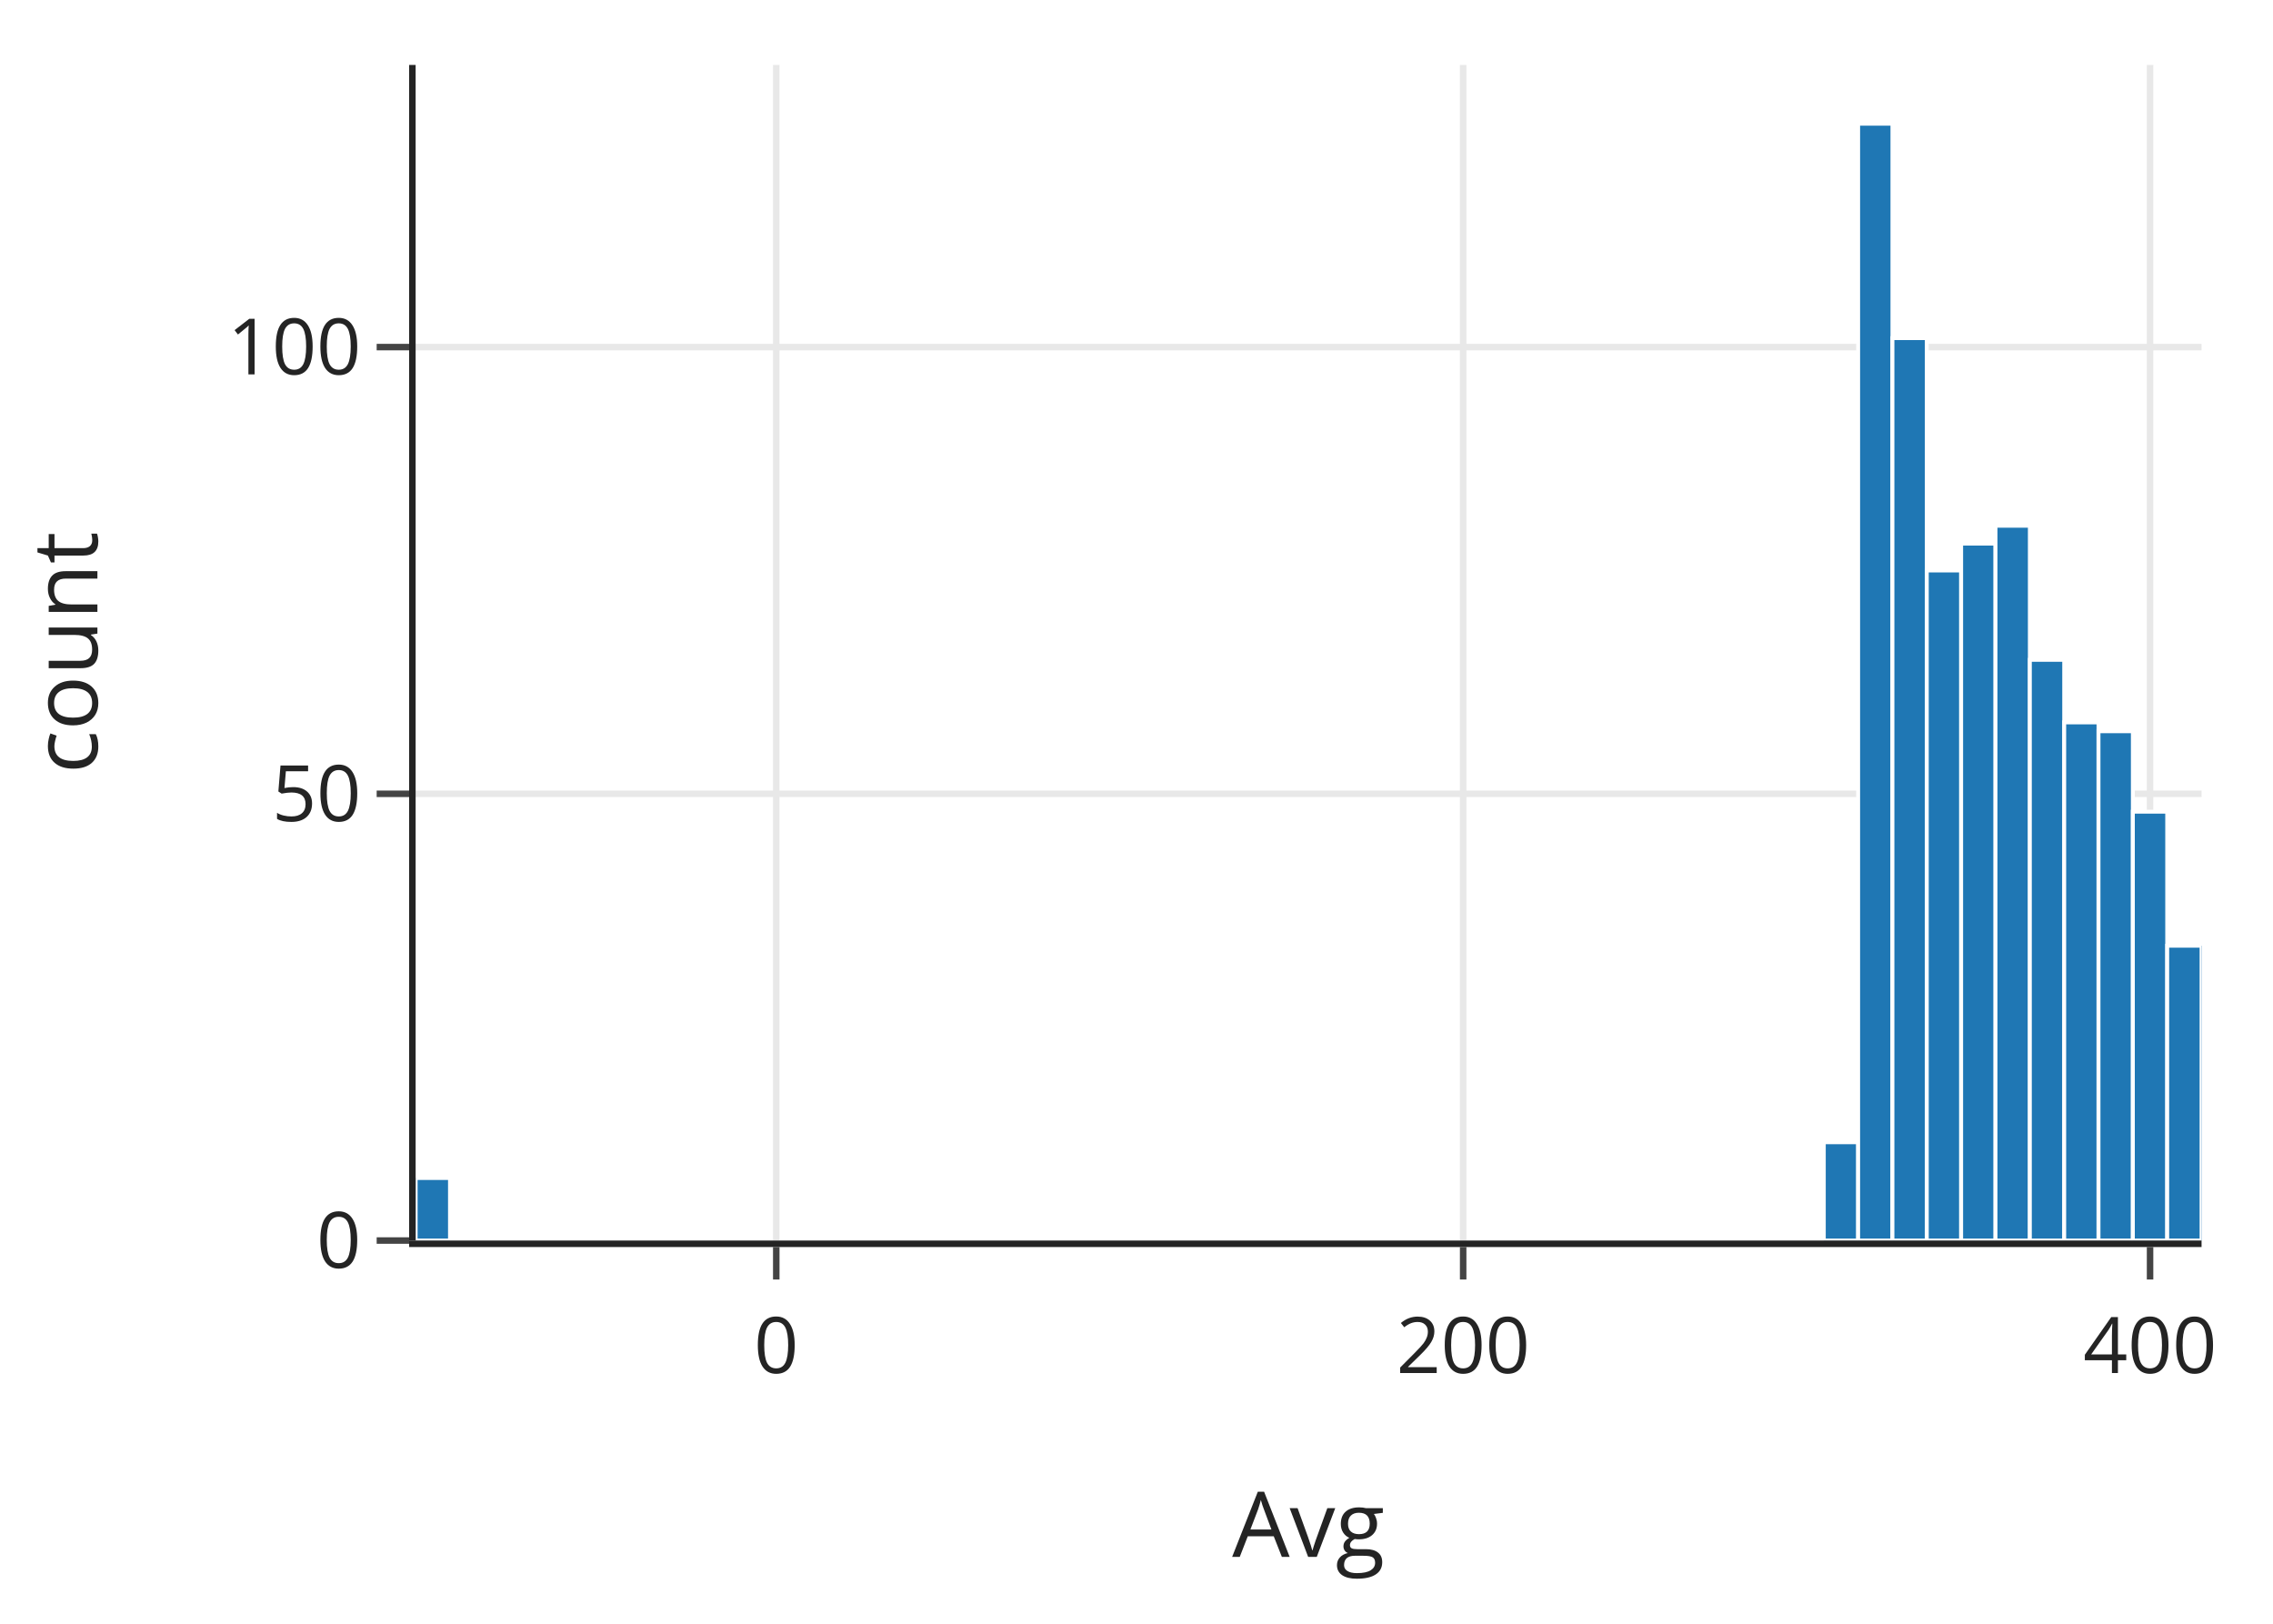
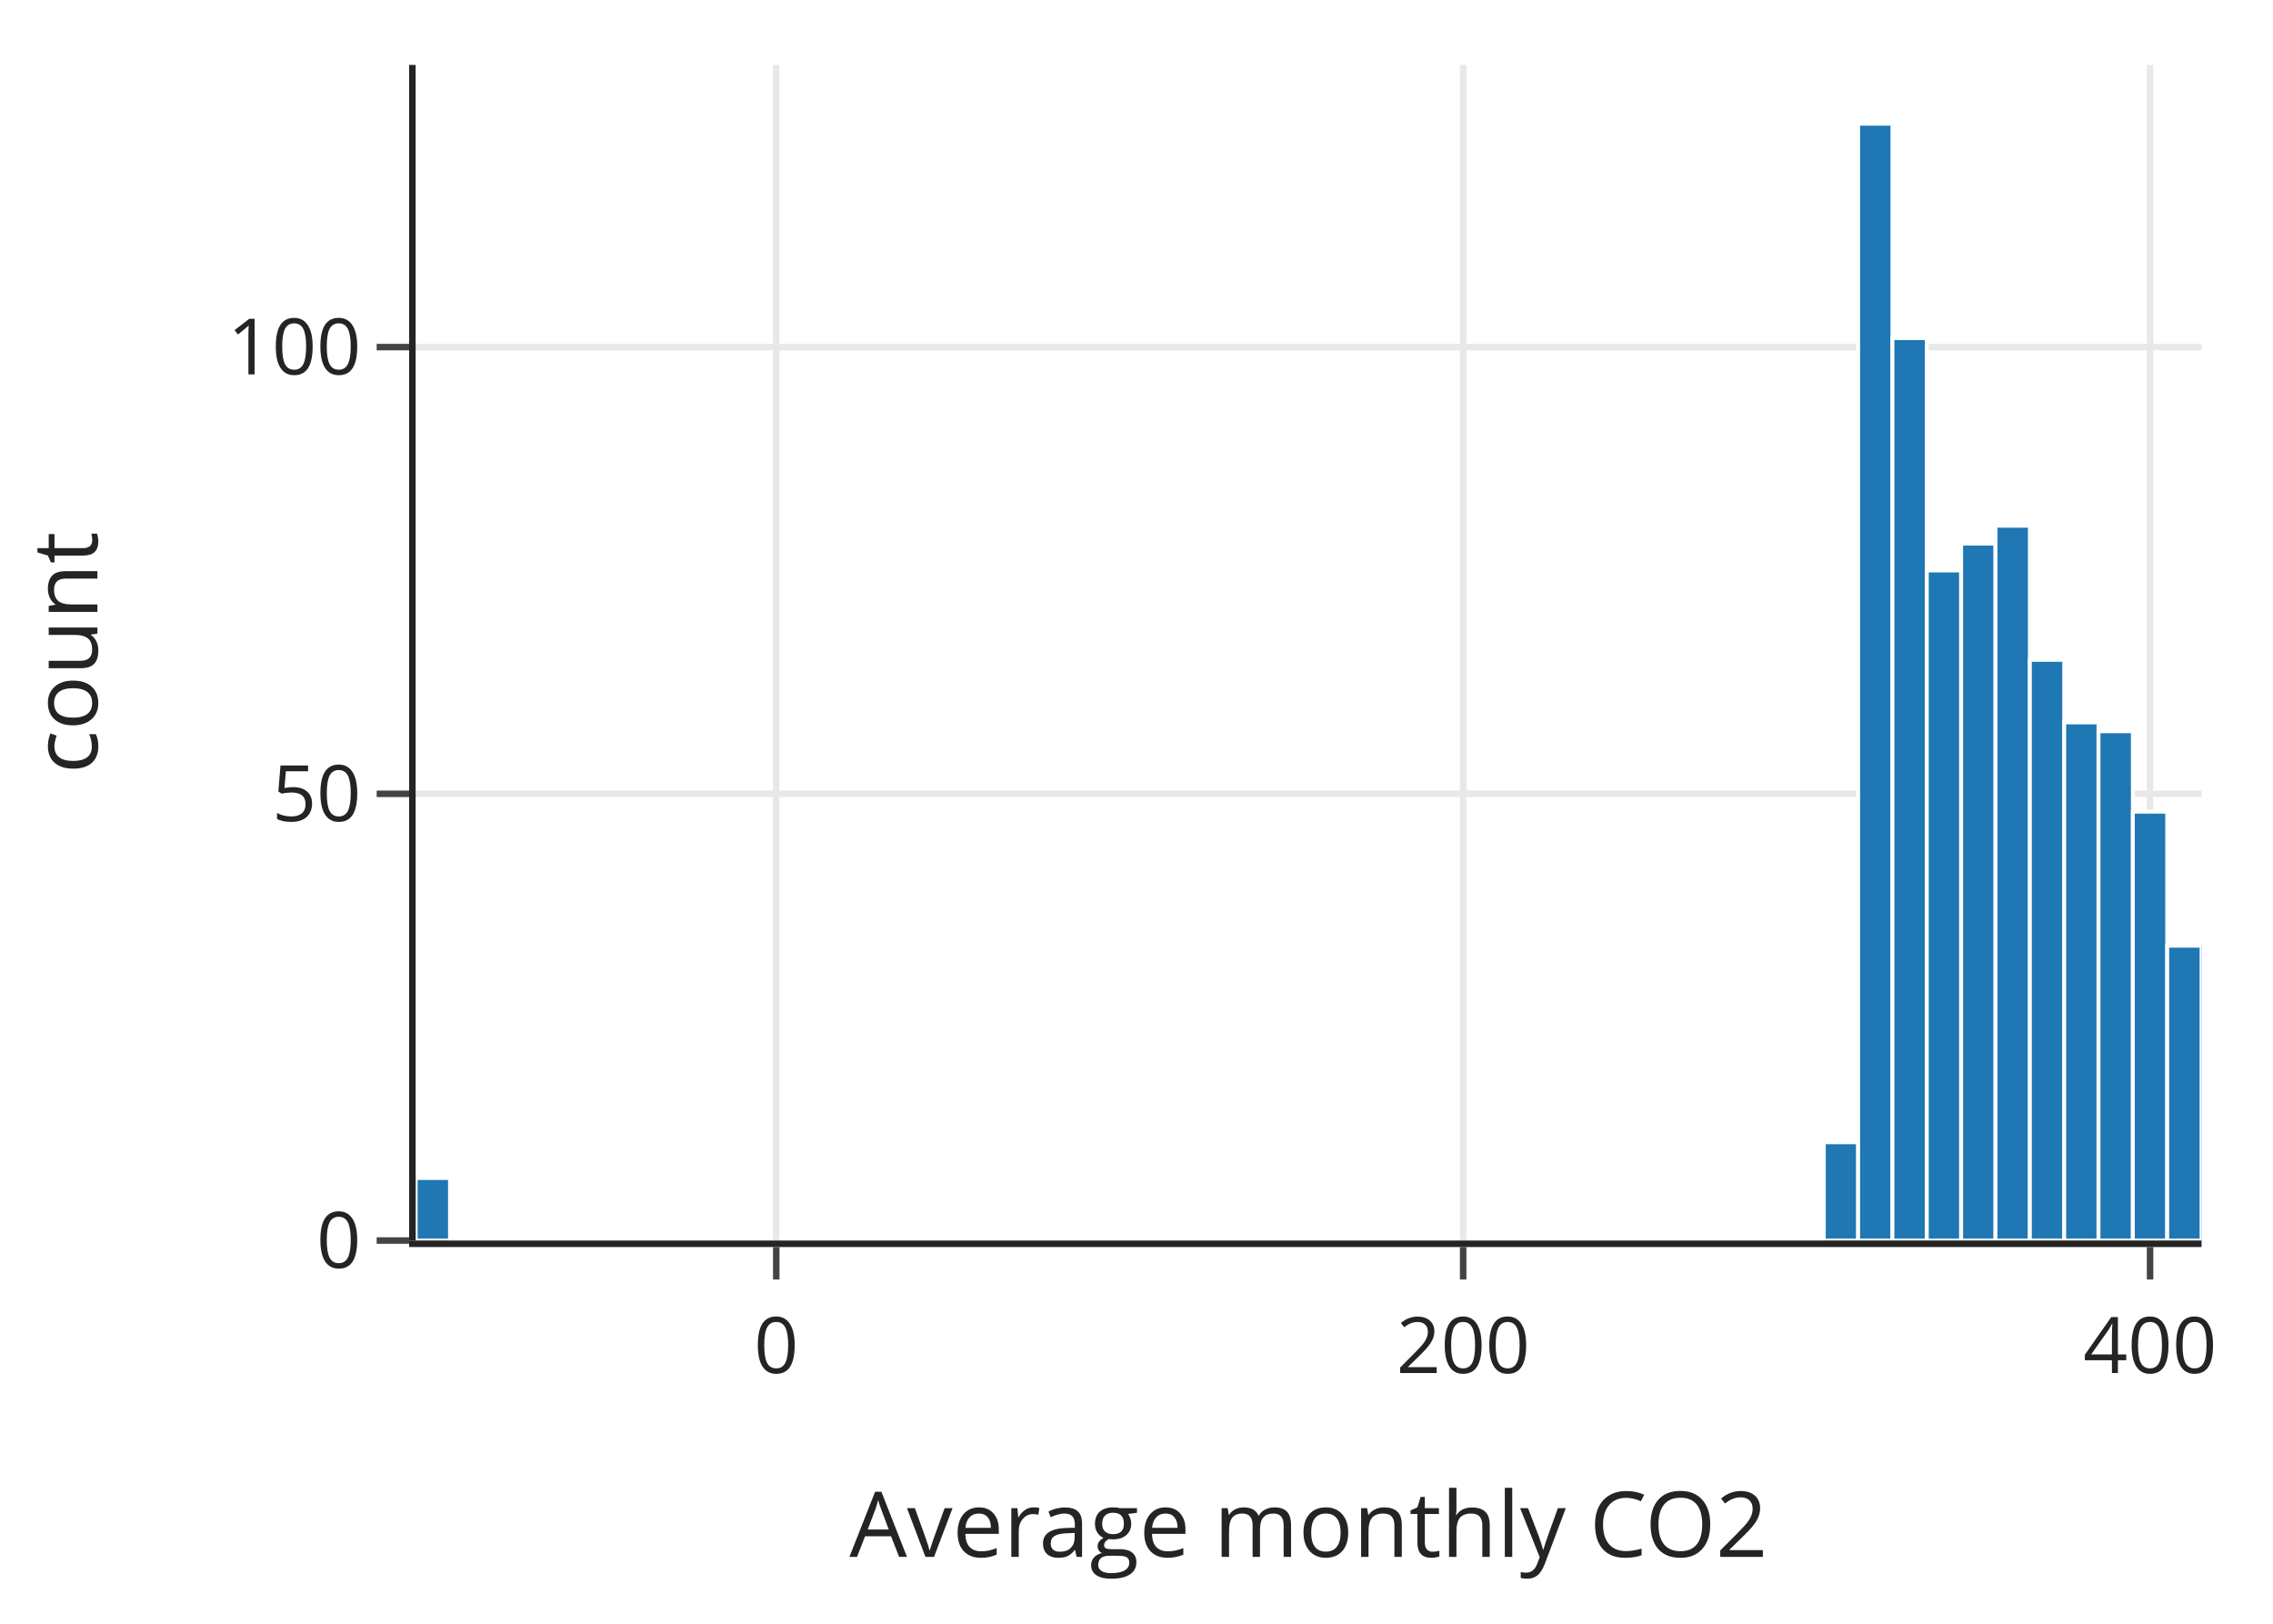
<svg xmlns="http://www.w3.org/2000/svg" class="main-svg" width="350" height="250" style="" viewBox="0 0 350 250">
  <rect x="0" y="0" width="350" height="250" style="fill: rgb(255, 255, 255); fill-opacity: 1;" />
-   <defs id="defs-99fcc3">
+   <defs id="defs-5854a8">
    <g class="clips">
-       <clipPath id="clip99fcc3xyplot" class="plotclip">
+       <clipPath id="clip5854a8xyplot" class="plotclip">
        <rect width="275" height="181" />
      </clipPath>
-       <clipPath class="axesclip" id="clip99fcc3x">
+       <clipPath class="axesclip" id="clip5854a8x">
        <rect x="64" y="0" width="275" height="250" />
      </clipPath>
-       <clipPath class="axesclip" id="clip99fcc3y">
+       <clipPath class="axesclip" id="clip5854a8y">
        <rect x="0" y="10" width="350" height="181" />
      </clipPath>
-       <clipPath class="axesclip" id="clip99fcc3xy">
+       <clipPath class="axesclip" id="clip5854a8xy">
        <rect x="64" y="10" width="275" height="181" />
      </clipPath>
    </g>
    <g class="gradients" />
    <g class="patterns" />
  </defs>
  <g class="bglayer" />
  <g class="layer-below">
    <g class="imagelayer" />
    <g class="shapelayer" />
  </g>
  <g class="cartesianlayer">
    <g class="subplot xy">
      <g class="layer-subplot">
        <g class="shapelayer" />
        <g class="imagelayer" />
      </g>
      <g class="gridlayer">
        <g class="x">
          <path class="xgrid crisp" transform="translate(119.53,0)" d="M0,10v181" style="stroke: rgb(232, 232, 232); stroke-opacity: 1; stroke-width: 1px;" />
          <path class="xgrid crisp" transform="translate(225.3,0)" d="M0,10v181" style="stroke: rgb(232, 232, 232); stroke-opacity: 1; stroke-width: 1px;" />
          <path class="xgrid crisp" transform="translate(331.07,0)" d="M0,10v181" style="stroke: rgb(232, 232, 232); stroke-opacity: 1; stroke-width: 1px;" />
        </g>
        <g class="y">
          <path class="ygrid crisp" transform="translate(0,122.22)" d="M64,0h275" style="stroke: rgb(232, 232, 232); stroke-opacity: 1; stroke-width: 1px;" />
          <path class="ygrid crisp" transform="translate(0,53.44)" d="M64,0h275" style="stroke: rgb(232, 232, 232); stroke-opacity: 1; stroke-width: 1px;" />
        </g>
      </g>
      <g class="zerolinelayer" />
      <path class="xlines-below" />
      <path class="ylines-below" />
      <g class="overlines-below" />
      <g class="xaxislayer-below" />
      <g class="yaxislayer-below" />
      <g class="overaxes-below" />
-       <g class="plot" transform="translate(64,10)" clip-path="url(#clip99fcc3xyplot)">
+       <g class="plot" transform="translate(64,10)" clip-path="url(#clip5854a8xyplot)">
        <g class="barlayer mlayer">
          <g class="trace bars" style="opacity: 1;">
            <g class="points">
              <g class="point">
                <path d="M0,181V171.37H5.29V181Z" style="vector-effect: non-scaling-stroke; opacity: 1; stroke-width: 0.6px; fill: rgb(31, 119, 180); fill-opacity: 1; stroke: rgb(255, 255, 255); stroke-opacity: 1;" />
              </g>
              <g class="point">
                <path d="M0,0Z" style="vector-effect: non-scaling-stroke; opacity: 1; stroke-width: 0px; fill: rgb(31, 119, 180); fill-opacity: 1; stroke: rgb(255, 255, 255); stroke-opacity: 1;" />
              </g>
              <g class="point">
                <path d="M0,0Z" style="vector-effect: non-scaling-stroke; opacity: 1; stroke-width: 0px; fill: rgb(31, 119, 180); fill-opacity: 1; stroke: rgb(255, 255, 255); stroke-opacity: 1;" />
              </g>
              <g class="point">
                <path d="M0,0Z" style="vector-effect: non-scaling-stroke; opacity: 1; stroke-width: 0px; fill: rgb(31, 119, 180); fill-opacity: 1; stroke: rgb(255, 255, 255); stroke-opacity: 1;" />
              </g>
              <g class="point">
                <path d="M0,0Z" style="vector-effect: non-scaling-stroke; opacity: 1; stroke-width: 0px; fill: rgb(31, 119, 180); fill-opacity: 1; stroke: rgb(255, 255, 255); stroke-opacity: 1;" />
              </g>
              <g class="point">
                <path d="M0,0Z" style="vector-effect: non-scaling-stroke; opacity: 1; stroke-width: 0px; fill: rgb(31, 119, 180); fill-opacity: 1; stroke: rgb(255, 255, 255); stroke-opacity: 1;" />
              </g>
              <g class="point">
                <path d="M0,0Z" style="vector-effect: non-scaling-stroke; opacity: 1; stroke-width: 0px; fill: rgb(31, 119, 180); fill-opacity: 1; stroke: rgb(255, 255, 255); stroke-opacity: 1;" />
              </g>
              <g class="point">
                <path d="M0,0Z" style="vector-effect: non-scaling-stroke; opacity: 1; stroke-width: 0px; fill: rgb(31, 119, 180); fill-opacity: 1; stroke: rgb(255, 255, 255); stroke-opacity: 1;" />
              </g>
              <g class="point">
                <path d="M0,0Z" style="vector-effect: non-scaling-stroke; opacity: 1; stroke-width: 0px; fill: rgb(31, 119, 180); fill-opacity: 1; stroke: rgb(255, 255, 255); stroke-opacity: 1;" />
              </g>
              <g class="point">
                <path d="M0,0Z" style="vector-effect: non-scaling-stroke; opacity: 1; stroke-width: 0px; fill: rgb(31, 119, 180); fill-opacity: 1; stroke: rgb(255, 255, 255); stroke-opacity: 1;" />
              </g>
              <g class="point">
                <path d="M0,0Z" style="vector-effect: non-scaling-stroke; opacity: 1; stroke-width: 0px; fill: rgb(31, 119, 180); fill-opacity: 1; stroke: rgb(255, 255, 255); stroke-opacity: 1;" />
              </g>
              <g class="point">
                <path d="M0,0Z" style="vector-effect: non-scaling-stroke; opacity: 1; stroke-width: 0px; fill: rgb(31, 119, 180); fill-opacity: 1; stroke: rgb(255, 255, 255); stroke-opacity: 1;" />
              </g>
              <g class="point">
                <path d="M0,0Z" style="vector-effect: non-scaling-stroke; opacity: 1; stroke-width: 0px; fill: rgb(31, 119, 180); fill-opacity: 1; stroke: rgb(255, 255, 255); stroke-opacity: 1;" />
              </g>
              <g class="point">
                <path d="M0,0Z" style="vector-effect: non-scaling-stroke; opacity: 1; stroke-width: 0px; fill: rgb(31, 119, 180); fill-opacity: 1; stroke: rgb(255, 255, 255); stroke-opacity: 1;" />
              </g>
              <g class="point">
                <path d="M0,0Z" style="vector-effect: non-scaling-stroke; opacity: 1; stroke-width: 0px; fill: rgb(31, 119, 180); fill-opacity: 1; stroke: rgb(255, 255, 255); stroke-opacity: 1;" />
              </g>
              <g class="point">
                <path d="M0,0Z" style="vector-effect: non-scaling-stroke; opacity: 1; stroke-width: 0px; fill: rgb(31, 119, 180); fill-opacity: 1; stroke: rgb(255, 255, 255); stroke-opacity: 1;" />
              </g>
              <g class="point">
                <path d="M0,0Z" style="vector-effect: non-scaling-stroke; opacity: 1; stroke-width: 0px; fill: rgb(31, 119, 180); fill-opacity: 1; stroke: rgb(255, 255, 255); stroke-opacity: 1;" />
              </g>
              <g class="point">
                <path d="M0,0Z" style="vector-effect: non-scaling-stroke; opacity: 1; stroke-width: 0px; fill: rgb(31, 119, 180); fill-opacity: 1; stroke: rgb(255, 255, 255); stroke-opacity: 1;" />
              </g>
              <g class="point">
                <path d="M0,0Z" style="vector-effect: non-scaling-stroke; opacity: 1; stroke-width: 0px; fill: rgb(31, 119, 180); fill-opacity: 1; stroke: rgb(255, 255, 255); stroke-opacity: 1;" />
              </g>
              <g class="point">
                <path d="M0,0Z" style="vector-effect: non-scaling-stroke; opacity: 1; stroke-width: 0px; fill: rgb(31, 119, 180); fill-opacity: 1; stroke: rgb(255, 255, 255); stroke-opacity: 1;" />
              </g>
              <g class="point">
                <path d="M0,0Z" style="vector-effect: non-scaling-stroke; opacity: 1; stroke-width: 0px; fill: rgb(31, 119, 180); fill-opacity: 1; stroke: rgb(255, 255, 255); stroke-opacity: 1;" />
              </g>
              <g class="point">
                <path d="M0,0Z" style="vector-effect: non-scaling-stroke; opacity: 1; stroke-width: 0px; fill: rgb(31, 119, 180); fill-opacity: 1; stroke: rgb(255, 255, 255); stroke-opacity: 1;" />
              </g>
              <g class="point">
                <path d="M0,0Z" style="vector-effect: non-scaling-stroke; opacity: 1; stroke-width: 0px; fill: rgb(31, 119, 180); fill-opacity: 1; stroke: rgb(255, 255, 255); stroke-opacity: 1;" />
              </g>
              <g class="point">
                <path d="M0,0Z" style="vector-effect: non-scaling-stroke; opacity: 1; stroke-width: 0px; fill: rgb(31, 119, 180); fill-opacity: 1; stroke: rgb(255, 255, 255); stroke-opacity: 1;" />
              </g>
              <g class="point">
                <path d="M0,0Z" style="vector-effect: non-scaling-stroke; opacity: 1; stroke-width: 0px; fill: rgb(31, 119, 180); fill-opacity: 1; stroke: rgb(255, 255, 255); stroke-opacity: 1;" />
              </g>
              <g class="point">
                <path d="M0,0Z" style="vector-effect: non-scaling-stroke; opacity: 1; stroke-width: 0px; fill: rgb(31, 119, 180); fill-opacity: 1; stroke: rgb(255, 255, 255); stroke-opacity: 1;" />
              </g>
              <g class="point">
                <path d="M0,0Z" style="vector-effect: non-scaling-stroke; opacity: 1; stroke-width: 0px; fill: rgb(31, 119, 180); fill-opacity: 1; stroke: rgb(255, 255, 255); stroke-opacity: 1;" />
              </g>
              <g class="point">
                <path d="M0,0Z" style="vector-effect: non-scaling-stroke; opacity: 1; stroke-width: 0px; fill: rgb(31, 119, 180); fill-opacity: 1; stroke: rgb(255, 255, 255); stroke-opacity: 1;" />
              </g>
              <g class="point">
                <path d="M0,0Z" style="vector-effect: non-scaling-stroke; opacity: 1; stroke-width: 0px; fill: rgb(31, 119, 180); fill-opacity: 1; stroke: rgb(255, 255, 255); stroke-opacity: 1;" />
              </g>
              <g class="point">
                <path d="M0,0Z" style="vector-effect: non-scaling-stroke; opacity: 1; stroke-width: 0px; fill: rgb(31, 119, 180); fill-opacity: 1; stroke: rgb(255, 255, 255); stroke-opacity: 1;" />
              </g>
              <g class="point">
                <path d="M0,0Z" style="vector-effect: non-scaling-stroke; opacity: 1; stroke-width: 0px; fill: rgb(31, 119, 180); fill-opacity: 1; stroke: rgb(255, 255, 255); stroke-opacity: 1;" />
              </g>
              <g class="point">
                <path d="M0,0Z" style="vector-effect: non-scaling-stroke; opacity: 1; stroke-width: 0px; fill: rgb(31, 119, 180); fill-opacity: 1; stroke: rgb(255, 255, 255); stroke-opacity: 1;" />
              </g>
              <g class="point">
                <path d="M0,0Z" style="vector-effect: non-scaling-stroke; opacity: 1; stroke-width: 0px; fill: rgb(31, 119, 180); fill-opacity: 1; stroke: rgb(255, 255, 255); stroke-opacity: 1;" />
              </g>
              <g class="point">
                <path d="M0,0Z" style="vector-effect: non-scaling-stroke; opacity: 1; stroke-width: 0px; fill: rgb(31, 119, 180); fill-opacity: 1; stroke: rgb(255, 255, 255); stroke-opacity: 1;" />
              </g>
              <g class="point">
                <path d="M0,0Z" style="vector-effect: non-scaling-stroke; opacity: 1; stroke-width: 0px; fill: rgb(31, 119, 180); fill-opacity: 1; stroke: rgb(255, 255, 255); stroke-opacity: 1;" />
              </g>
              <g class="point">
                <path d="M0,0Z" style="vector-effect: non-scaling-stroke; opacity: 1; stroke-width: 0px; fill: rgb(31, 119, 180); fill-opacity: 1; stroke: rgb(255, 255, 255); stroke-opacity: 1;" />
              </g>
              <g class="point">
                <path d="M0,0Z" style="vector-effect: non-scaling-stroke; opacity: 1; stroke-width: 0px; fill: rgb(31, 119, 180); fill-opacity: 1; stroke: rgb(255, 255, 255); stroke-opacity: 1;" />
              </g>
              <g class="point">
                <path d="M0,0Z" style="vector-effect: non-scaling-stroke; opacity: 1; stroke-width: 0px; fill: rgb(31, 119, 180); fill-opacity: 1; stroke: rgb(255, 255, 255); stroke-opacity: 1;" />
              </g>
              <g class="point">
                <path d="M0,0Z" style="vector-effect: non-scaling-stroke; opacity: 1; stroke-width: 0px; fill: rgb(31, 119, 180); fill-opacity: 1; stroke: rgb(255, 255, 255); stroke-opacity: 1;" />
              </g>
              <g class="point">
                <path d="M0,0Z" style="vector-effect: non-scaling-stroke; opacity: 1; stroke-width: 0px; fill: rgb(31, 119, 180); fill-opacity: 1; stroke: rgb(255, 255, 255); stroke-opacity: 1;" />
              </g>
              <g class="point">
                <path d="M0,0Z" style="vector-effect: non-scaling-stroke; opacity: 1; stroke-width: 0px; fill: rgb(31, 119, 180); fill-opacity: 1; stroke: rgb(255, 255, 255); stroke-opacity: 1;" />
              </g>
              <g class="point">
                <path d="M216.83,181V165.87H222.12V181Z" style="vector-effect: non-scaling-stroke; opacity: 1; stroke-width: 0.6px; fill: rgb(31, 119, 180); fill-opacity: 1; stroke: rgb(255, 255, 255); stroke-opacity: 1;" />
              </g>
              <g class="point">
                <path d="M222.12,181V9.05H227.4V181Z" style="vector-effect: non-scaling-stroke; opacity: 1; stroke-width: 0.6px; fill: rgb(31, 119, 180); fill-opacity: 1; stroke: rgb(255, 255, 255); stroke-opacity: 1;" />
              </g>
              <g class="point">
                <path d="M227.4,181V42.06H232.69V181Z" style="vector-effect: non-scaling-stroke; opacity: 1; stroke-width: 0.6px; fill: rgb(31, 119, 180); fill-opacity: 1; stroke: rgb(255, 255, 255); stroke-opacity: 1;" />
              </g>
              <g class="point">
                <path d="M232.69,181V77.83H237.98V181Z" style="vector-effect: non-scaling-stroke; opacity: 1; stroke-width: 0.6px; fill: rgb(31, 119, 180); fill-opacity: 1; stroke: rgb(255, 255, 255); stroke-opacity: 1;" />
              </g>
              <g class="point">
                <path d="M237.98,181V73.7H243.27V181Z" style="vector-effect: non-scaling-stroke; opacity: 1; stroke-width: 0.6px; fill: rgb(31, 119, 180); fill-opacity: 1; stroke: rgb(255, 255, 255); stroke-opacity: 1;" />
              </g>
              <g class="point">
                <path d="M243.27,181V70.95H248.56V181Z" style="vector-effect: non-scaling-stroke; opacity: 1; stroke-width: 0.6px; fill: rgb(31, 119, 180); fill-opacity: 1; stroke: rgb(255, 255, 255); stroke-opacity: 1;" />
              </g>
              <g class="point">
                <path d="M248.56,181V91.59H253.85V181Z" style="vector-effect: non-scaling-stroke; opacity: 1; stroke-width: 0.6px; fill: rgb(31, 119, 180); fill-opacity: 1; stroke: rgb(255, 255, 255); stroke-opacity: 1;" />
              </g>
              <g class="point">
                <path d="M253.85,181V101.22H259.13V181Z" style="vector-effect: non-scaling-stroke; opacity: 1; stroke-width: 0.6px; fill: rgb(31, 119, 180); fill-opacity: 1; stroke: rgb(255, 255, 255); stroke-opacity: 1;" />
              </g>
              <g class="point">
                <path d="M259.13,181V102.59H264.42V181Z" style="vector-effect: non-scaling-stroke; opacity: 1; stroke-width: 0.6px; fill: rgb(31, 119, 180); fill-opacity: 1; stroke: rgb(255, 255, 255); stroke-opacity: 1;" />
              </g>
              <g class="point">
                <path d="M264.42,181V114.97H269.71V181Z" style="vector-effect: non-scaling-stroke; opacity: 1; stroke-width: 0.6px; fill: rgb(31, 119, 180); fill-opacity: 1; stroke: rgb(255, 255, 255); stroke-opacity: 1;" />
              </g>
              <g class="point">
                <path d="M269.71,181V135.61H275V181Z" style="vector-effect: non-scaling-stroke; opacity: 1; stroke-width: 0.6px; fill: rgb(31, 119, 180); fill-opacity: 1; stroke: rgb(255, 255, 255); stroke-opacity: 1;" />
              </g>
            </g>
          </g>
        </g>
      </g>
      <g class="overplot" />
      <path class="xlines-above crisp" d="M63,191.5H339" style="fill: none; stroke-width: 1px; stroke: rgb(36, 36, 36); stroke-opacity: 1;" />
      <path class="ylines-above crisp" d="M63.5,10V191" style="fill: none; stroke-width: 1px; stroke: rgb(36, 36, 36); stroke-opacity: 1;" />
      <g class="overlines-above" />
      <g class="xaxislayer-above">
        <path class="xtick ticks crisp" d="M0,192v5" transform="translate(119.53,0)" style="stroke: rgb(68, 68, 68); stroke-opacity: 1; stroke-width: 1px;" />
        <path class="xtick ticks crisp" d="M0,192v5" transform="translate(225.3,0)" style="stroke: rgb(68, 68, 68); stroke-opacity: 1; stroke-width: 1px;" />
        <path class="xtick ticks crisp" d="M0,192v5" transform="translate(331.07,0)" style="stroke: rgb(68, 68, 68); stroke-opacity: 1; stroke-width: 1px;" />
        <g class="xtick">
          <text text-anchor="middle" x="0" y="211.4" transform="translate(119.53,0)" style="font-family: 'Open Sans', verdana, arial, sans-serif; font-size: 12px; fill: rgb(36, 36, 36); fill-opacity: 1; white-space: pre; opacity: 1;">0</text>
        </g>
        <g class="xtick">
          <text text-anchor="middle" x="0" y="211.4" style="font-family: 'Open Sans', verdana, arial, sans-serif; font-size: 12px; fill: rgb(36, 36, 36); fill-opacity: 1; white-space: pre; opacity: 1;" transform="translate(225.3,0)">200</text>
        </g>
        <g class="xtick">
          <text text-anchor="middle" x="0" y="211.4" style="font-family: 'Open Sans', verdana, arial, sans-serif; font-size: 12px; fill: rgb(36, 36, 36); fill-opacity: 1; white-space: pre; opacity: 1;" transform="translate(331.07,0)">400</text>
        </g>
      </g>
      <g class="yaxislayer-above">
        <path class="ytick ticks crisp" d="M63,0h-5" transform="translate(0,191)" style="stroke: rgb(68, 68, 68); stroke-opacity: 1; stroke-width: 1px;" />
        <path class="ytick ticks crisp" d="M63,0h-5" transform="translate(0,122.22)" style="stroke: rgb(68, 68, 68); stroke-opacity: 1; stroke-width: 1px;" />
        <path class="ytick ticks crisp" d="M63,0h-5" transform="translate(0,53.44)" style="stroke: rgb(68, 68, 68); stroke-opacity: 1; stroke-width: 1px;" />
        <g class="ytick">
          <text text-anchor="end" x="55.6" y="4.2" transform="translate(0,191)" style="font-family: 'Open Sans', verdana, arial, sans-serif; font-size: 12px; fill: rgb(36, 36, 36); fill-opacity: 1; white-space: pre; opacity: 1;">0</text>
        </g>
        <g class="ytick">
          <text text-anchor="end" x="55.6" y="4.2" style="font-family: 'Open Sans', verdana, arial, sans-serif; font-size: 12px; fill: rgb(36, 36, 36); fill-opacity: 1; white-space: pre; opacity: 1;" transform="translate(0,122.22)">50</text>
        </g>
        <g class="ytick">
          <text text-anchor="end" x="55.6" y="4.2" style="font-family: 'Open Sans', verdana, arial, sans-serif; font-size: 12px; fill: rgb(36, 36, 36); fill-opacity: 1; white-space: pre; opacity: 1;" transform="translate(0,53.44)">100</text>
        </g>
      </g>
      <g class="overaxes-above" />
    </g>
  </g>
  <g class="polarlayer" />
  <g class="smithlayer" />
  <g class="ternarylayer" />
  <g class="geolayer" />
  <g class="funnelarealayer" />
  <g class="pielayer" />
  <g class="iciclelayer" />
  <g class="treemaplayer" />
  <g class="sunburstlayer" />
  <g class="glimages" />
-   <defs id="topdefs-99fcc3">
+   <defs id="topdefs-5854a8">
    <g class="clips" />
  </defs>
  <g class="layer-above">
    <g class="imagelayer" />
    <g class="shapelayer" />
  </g>
  <g class="infolayer">
    <g class="g-gtitle" />
    <g class="g-xtitle">
-       <text class="xtitle" x="201.5" y="239.706" text-anchor="middle" style="font-family: 'Open Sans', verdana, arial, sans-serif; font-size: 14px; fill: rgb(36, 36, 36); opacity: 1; font-weight: normal; white-space: pre;">Avg</text>
+       <text class="xtitle" x="201.5" y="239.706" text-anchor="middle" style="font-family: 'Open Sans', verdana, arial, sans-serif; font-size: 14px; fill: rgb(36, 36, 36); opacity: 1; font-weight: normal; white-space: pre;">Average monthly CO2</text>
    </g>
    <g class="g-ytitle" transform="translate(4.78418,0)">
      <text class="ytitle" transform="rotate(-90,10.21563,100.5)" x="10.216" y="100.5" text-anchor="middle" style="font-family: 'Open Sans', verdana, arial, sans-serif; font-size: 14px; fill: rgb(36, 36, 36); opacity: 1; font-weight: normal; white-space: pre;">count</text>
    </g>
  </g>
</svg>
